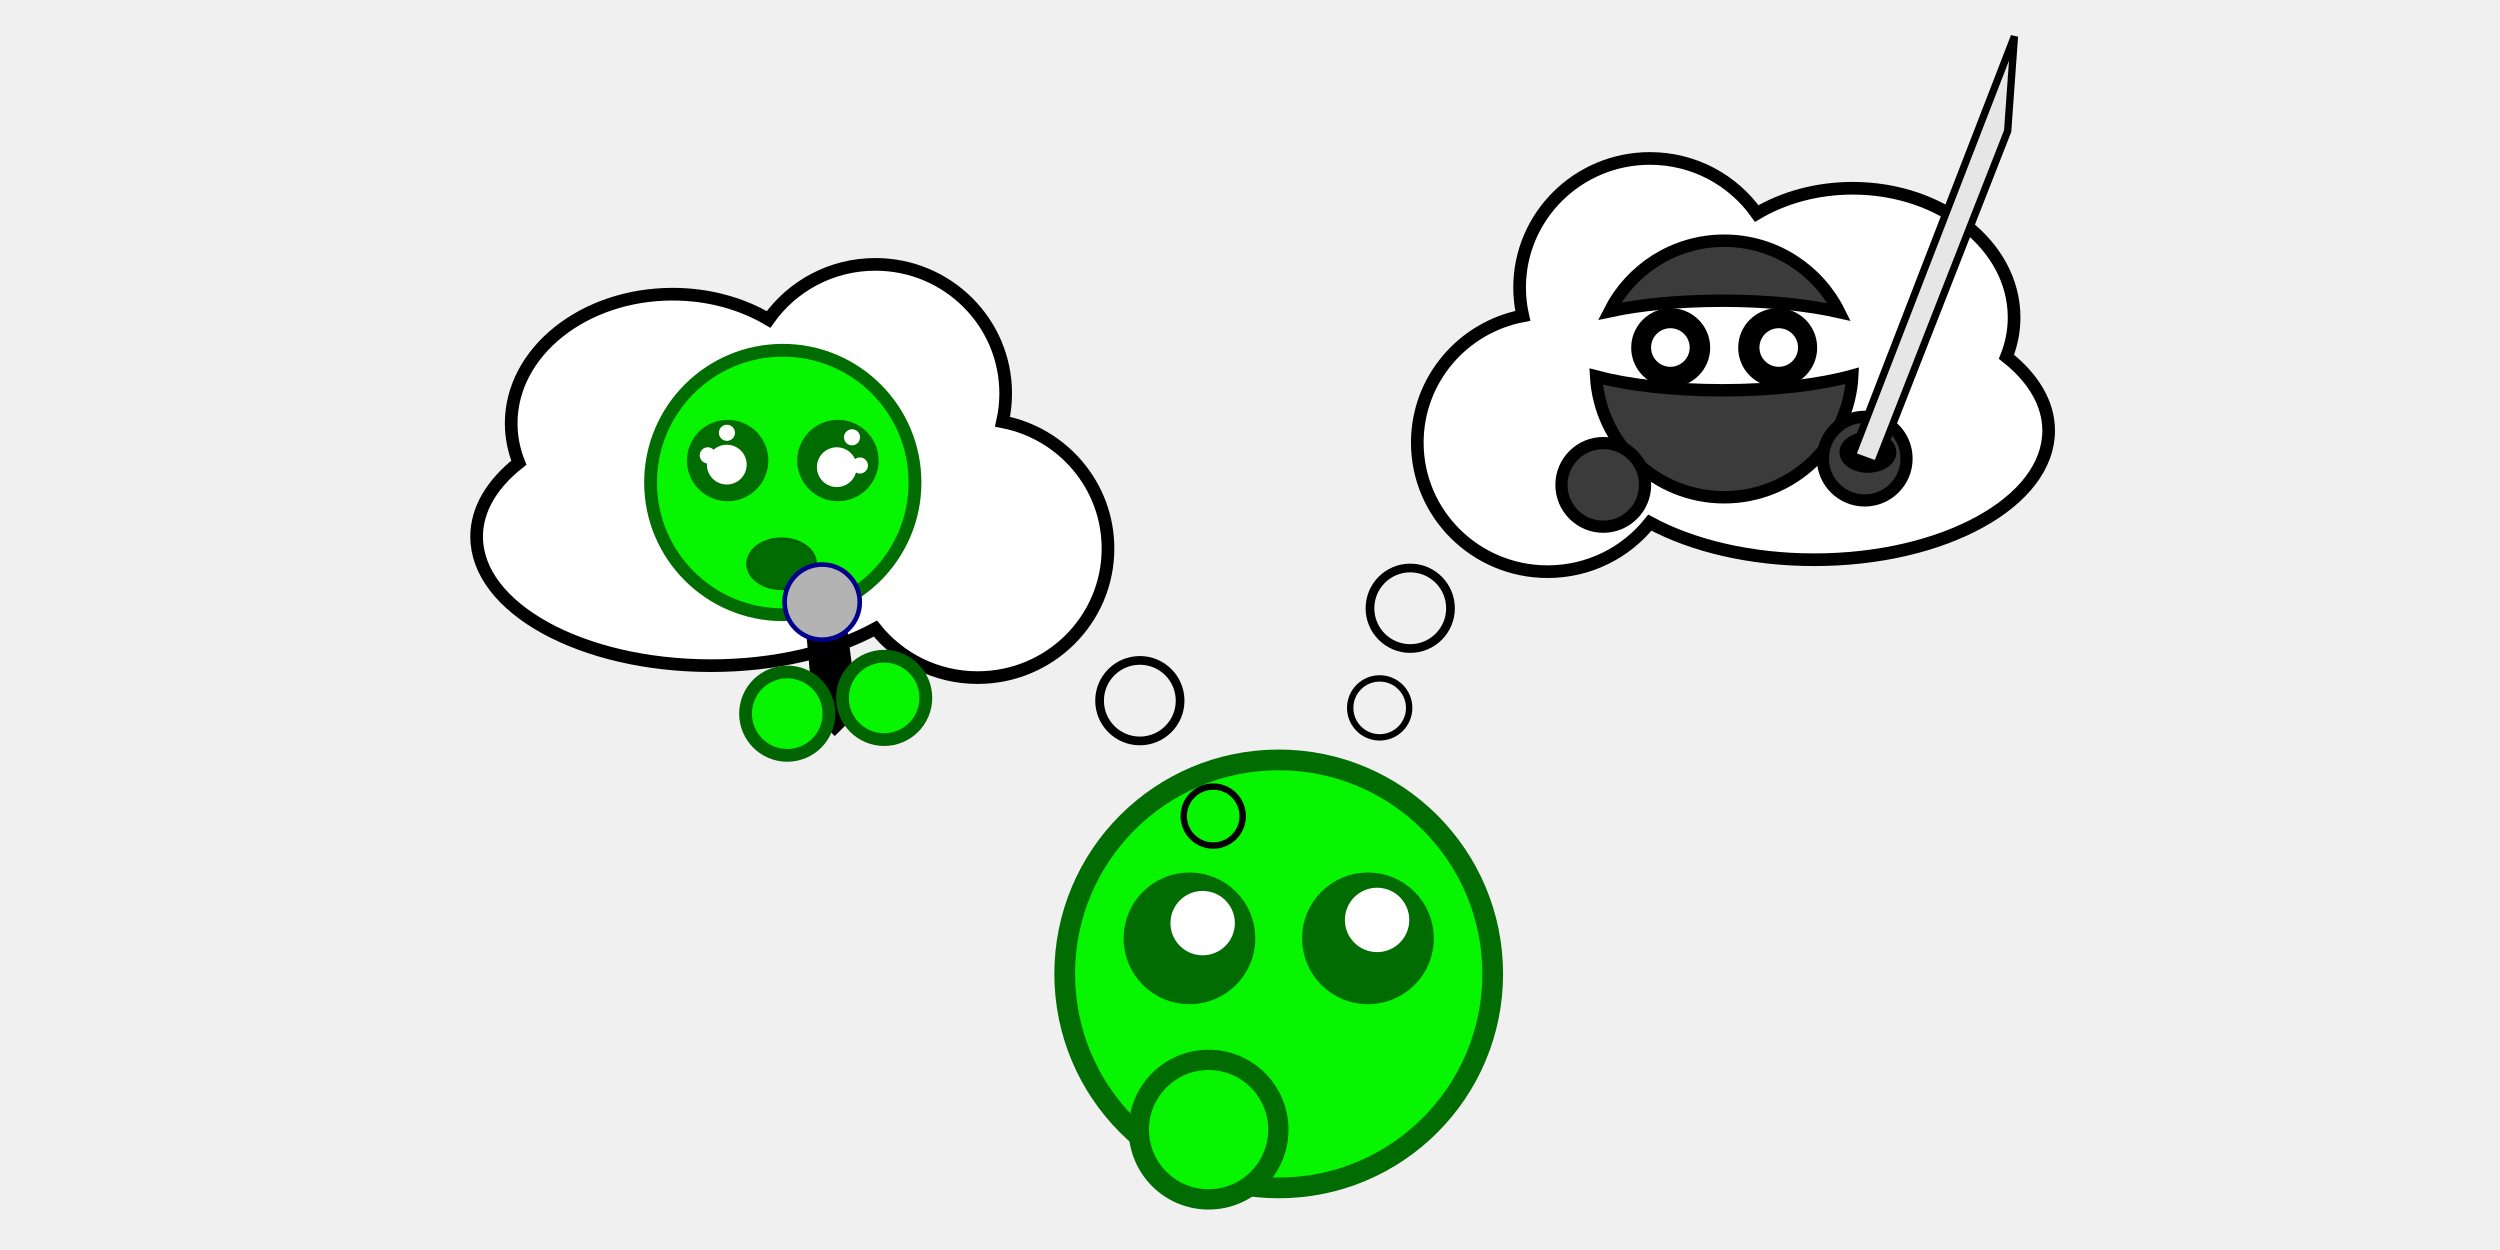
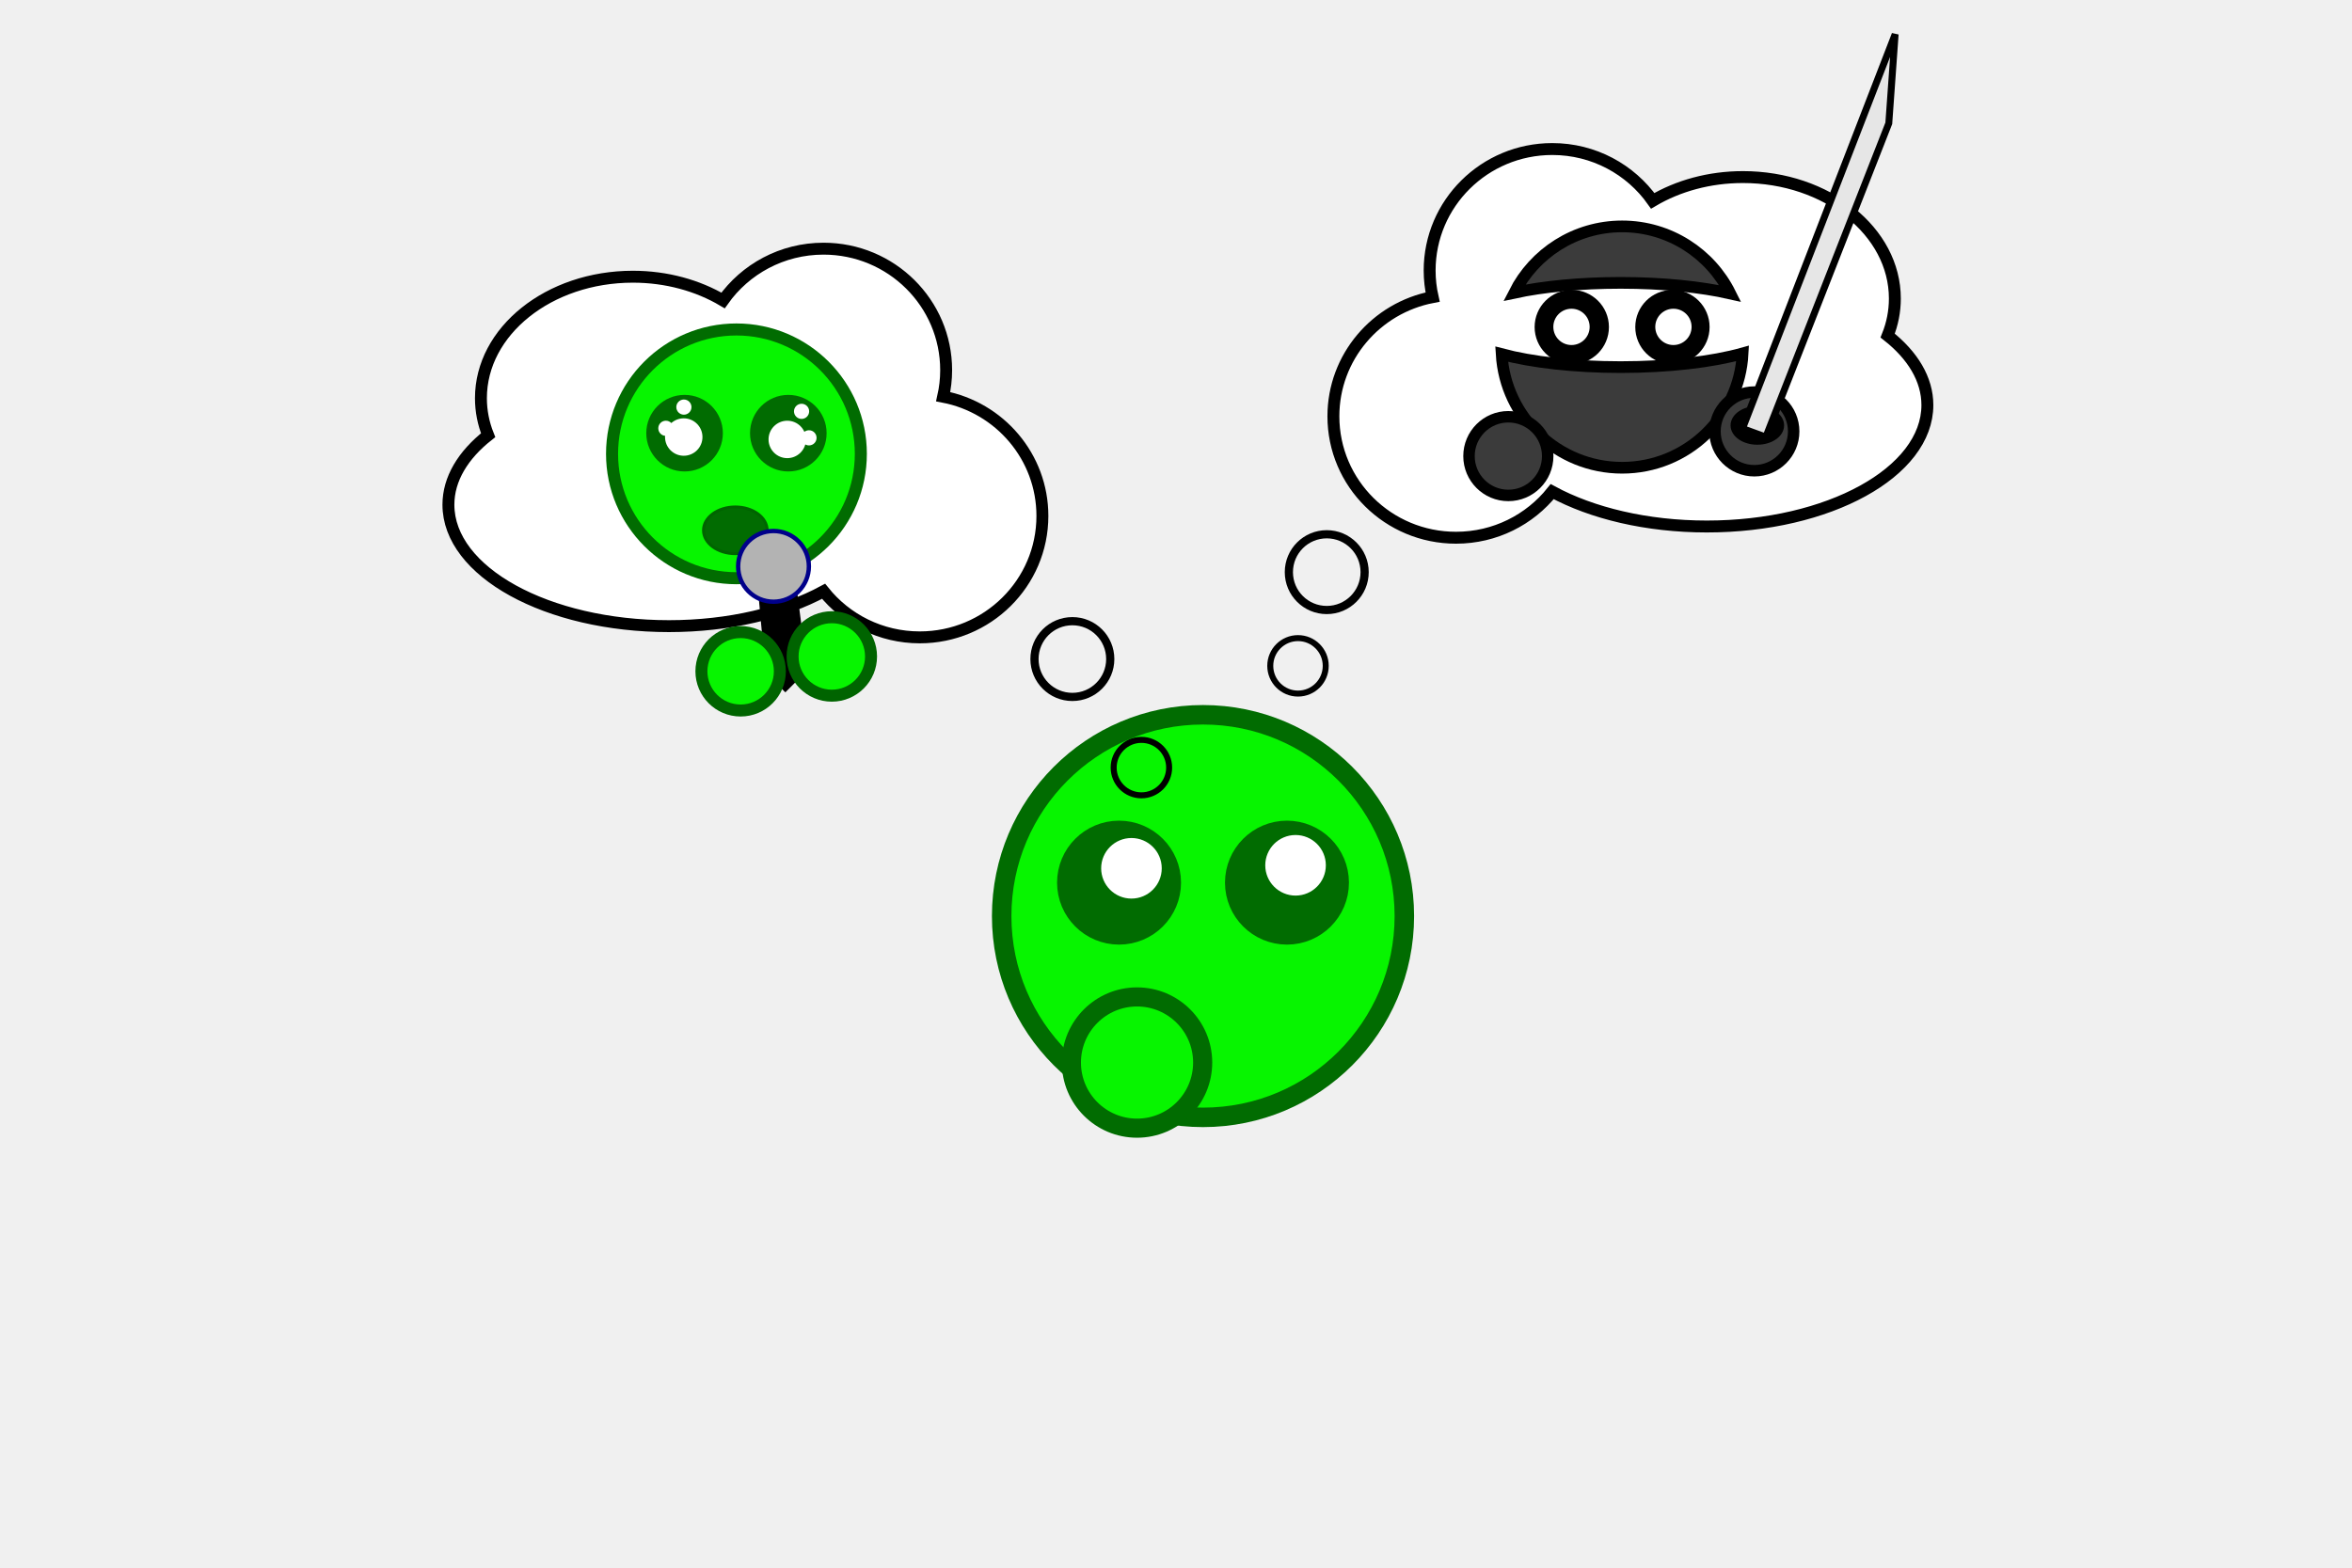
- <svg xmlns="http://www.w3.org/2000/svg" width="600" height="300" id="svg2" version="1.1">
+ <svg xmlns="http://www.w3.org/2000/svg" width="600" height="400" id="svg2" version="1.1">
  <defs id="defs4" />
  <g id="layer1" transform="translate(0,-752.3622)">
    <g id="g4095" transform="matrix(0.382475,0,0,0.382475,217.3359,816.7442)">
      <path transform="translate(-163,99)" d="m 531.429,343.791 c 0,74.164 -60.122,134.286 -134.286,134.286 -74.164,0 -134.286,-60.122 -134.286,-134.286 0,-74.164 60.122,-134.286 134.286,-134.286 74.164,0 134.286,60.122 134.286,134.286 z" id="path2985" style="fill:#07f500;fill-opacity:1;fill-rule:nonzero;stroke:#016c01;stroke-width:13;stroke-linecap:round;stroke-linejoin:miter;stroke-miterlimit:4;stroke-opacity:1;stroke-dasharray:none;stroke-dashoffset:0" />
      <path transform="matrix(0.3259834,0,0,0.3259834,60.68087,428.4349)" style="fill:#07f500;fill-opacity:1;fill-rule:nonzero;stroke:#016c01;stroke-width:39.112;stroke-linecap:round;stroke-linejoin:miter;stroke-miterlimit:4;stroke-opacity:1;stroke-dasharray:none;stroke-dashoffset:0" id="path3789" d="m 531.429,343.791 c 0,74.164 -60.122,134.286 -134.286,134.286 -74.164,0 -134.286,-60.122 -134.286,-134.286 0,-74.164 60.122,-134.286 134.286,-134.286 74.164,0 134.286,60.122 134.286,134.286 z" />
      <g transform="translate(-166.1255,99)" id="g3839">
        <path style="fill:#016c01;fill-opacity:1;fill-rule:nonzero;stroke:#016c01;stroke-width:13;stroke-linecap:round;stroke-linejoin:miter;stroke-miterlimit:4;stroke-opacity:1;stroke-dasharray:none;stroke-dashoffset:0" id="path3763" d="m 391.429,332.362 c 0,15.78 -12.792,28.571 -28.571,28.571 -15.78,0 -28.571,-12.792 -28.571,-28.571 0,-15.78 12.792,-28.571 28.571,-28.571 15.78,0 28.571,12.792 28.571,28.571 z" transform="matrix(1.178731,0,0,1.178731,-83.44262,-70.27793)" />
        <path style="fill:#ffffff;fill-opacity:1;fill-rule:nonzero;stroke:none" id="path3819" d="m 378.807,329.093 c 0,13.389 -10.854,24.244 -24.244,24.244 -13.389,0 -24.244,-10.854 -24.244,-24.244 0,-13.389 10.854,-24.244 24.244,-24.244 13.389,0 24.244,10.854 24.244,24.244 z" transform="matrix(0.8333333,0,0,-0.8333333,57.07362,586.1645)" />
      </g>
      <path style="fill:#016c01;fill-opacity:1;fill-rule:nonzero;stroke:#016c01;stroke-width:13;stroke-linecap:round;stroke-linejoin:miter;stroke-miterlimit:4;stroke-opacity:1;stroke-dasharray:none;stroke-dashoffset:0" id="path3847" d="m 391.429,332.362 c 0,15.78 -12.792,28.571 -28.571,28.571 -15.78,0 -28.571,-12.792 -28.571,-28.571 0,-15.78 12.792,-28.571 28.571,-28.571 15.78,0 28.571,12.792 28.571,28.571 z" transform="matrix(-1.178731,0,0,1.178731,717.8538,28.72207)" />
      <path style="fill:#ffffff;fill-opacity:1;fill-rule:nonzero;stroke:none" id="path3849" d="m 378.807,329.093 c 0,13.389 -10.854,24.244 -24.244,24.244 -13.389,0 -24.244,-10.854 -24.244,-24.244 0,-13.389 10.854,-24.244 24.244,-24.244 13.389,0 24.244,10.854 24.244,24.244 z" transform="matrix(-0.8333333,0,0,-0.8333333,591.3376,683.1645)" />
    </g>
    <path style="fill:none;stroke:#000000;stroke-width:4;stroke-linecap:round;stroke-linejoin:miter;stroke-miterlimit:4;stroke-opacity:1;stroke-dasharray:none;stroke-dashoffset:0" id="path3973" d="m 294,236.862 a 18.5,18.5 0 1 1 -37,0 18.5,18.5 0 1 1 37,0 z" transform="matrix(0.382475,0,0,0.382475,225.7504,831.6607)" />
    <path transform="matrix(0.5224049,0,0,0.5224049,194.5333,774.6073)" d="m 294,236.862 a 18.5,18.5 0 1 1 -37,0 18.5,18.5 0 1 1 37,0 z" id="path3975" style="fill:none;stroke:#000000;stroke-width:4;stroke-linecap:round;stroke-linejoin:miter;stroke-miterlimit:4;stroke-opacity:1;stroke-dasharray:none;stroke-dashoffset:0" />
    <g id="g4099" transform="matrix(0.5065654,0,0,0.5065654,119.9547,611.5869)">
      <g transform="matrix(1.42579,0,0,1.41217,-169.4052,176.3898)" id="g3996">
        <path id="path3977" transform="matrix(0.7013656,0,0,0.7081301,120.2177,96.02969)" d="m 542.906,40.969 c -34.11,0 -61.75,27.404 -61.75,61.188 0,4.601 0.528,9.064 1.5,13.375 -28.47,5.451 -49.969,30.272 -49.969,60.062 0,33.784 27.64,61.156 61.75,61.156 19.635,0 37.125,-9.072 48.438,-23.219 20.045,10.856 47.541,17.562 77.875,17.562 61.341,0 111.062,-27.372 111.062,-61.156 0,-13.019 -7.412,-25.082 -20,-35 2.354,-5.882 3.625,-12.15 3.625,-18.656 0,-33.784 -34.247,-61.188 -76.5,-61.188 -17.016,0 -32.731,4.457 -45.438,11.969 C 582.33,51.287 563.837,40.969 542.906,40.969 z" style="fill:#ffffff;fill-opacity:1;stroke:#000000;stroke-width:6;stroke-linecap:round;stroke-linejoin:miter;stroke-miterlimit:4;stroke-opacity:1;stroke-dasharray:none;stroke-dashoffset:0" />
      </g>
      <g transform="translate(2,312)" id="g4090">
        <path style="fill:#000000;fill-opacity:0.769;fill-rule:nonzero;stroke:#000000;stroke-width:5.884;stroke-linecap:round;stroke-linejoin:miter;stroke-miterlimit:4;stroke-opacity:1;stroke-dasharray:none;stroke-dashoffset:0" d="m 578.094,79.938 c -23.715,0 -44.264,13.597 -54.281,33.406 14.441,-3.102 33.095,-4.969 53.531,-4.969 21.221,0 40.533,2.024 55.188,5.344 C 622.585,93.707 601.958,79.938 578.094,79.938 z m 60.688,63.969 c -15.173,4.245 -37.05,6.906 -61.438,6.906 -23.621,0 -44.838,-2.517 -59.938,-6.531 1.846,31.908 28.316,57.219 60.688,57.219 32.498,0 59.028,-25.508 60.688,-57.594 z" id="path4004" />
        <path d="m 531.429,343.791 c 0,74.164 -60.122,134.286 -134.286,134.286 -74.164,0 -134.286,-60.122 -134.286,-134.286 0,-74.164 60.122,-134.286 134.286,-134.286 74.164,0 134.286,60.122 134.286,134.286 z" id="path4008" style="fill:#3b3b3b;fill-opacity:1;fill-rule:nonzero;stroke:#000000;stroke-width:39.112;stroke-linecap:round;stroke-linejoin:miter;stroke-miterlimit:4;stroke-opacity:1;stroke-dasharray:none;stroke-dashoffset:0" transform="matrix(0.147548,0,0,0.147548,462.1947,144.9081)" />
        <path transform="matrix(0.147548,0,0,0.147548,586.067,132.4625)" style="fill:#3b3b3b;fill-opacity:1;fill-rule:nonzero;stroke:#000000;stroke-width:39.112;stroke-linecap:round;stroke-linejoin:miter;stroke-miterlimit:4;stroke-opacity:1;stroke-dasharray:none;stroke-dashoffset:0" id="path4010" d="m 531.429,343.791 c 0,74.164 -60.122,134.286 -134.286,134.286 -74.164,0 -134.286,-60.122 -134.286,-134.286 0,-74.164 60.122,-134.286 134.286,-134.286 74.164,0 134.286,60.122 134.286,134.286 z" />
        <path style="fill:#000000;fill-opacity:1;fill-rule:nonzero;stroke:#000000;stroke-width:13;stroke-linecap:round;stroke-linejoin:miter;stroke-miterlimit:4;stroke-opacity:1;stroke-dasharray:none;stroke-dashoffset:0" id="path4018" d="m 391.429,332.362 c 0,15.78 -12.792,28.571 -28.571,28.571 -15.78,0 -28.571,-12.792 -28.571,-28.571 0,-15.78 12.792,-28.571 28.571,-28.571 15.78,0 28.571,12.792 28.571,28.571 z" transform="matrix(0.5335221,0,0,0.5335221,359.1409,-46.68944)" />
        <path style="fill:#ffffff;fill-opacity:1;fill-rule:nonzero;stroke:none" id="path4020" d="m 378.807,329.093 c 0,13.389 -10.854,24.244 -24.244,24.244 -13.389,0 -24.244,-10.854 -24.244,-24.244 0,-13.389 10.854,-24.244 24.244,-24.244 13.389,0 24.244,10.854 24.244,24.244 z" transform="matrix(0.3771868,0,0,-0.3771868,418.8528,254.6749)" />
        <path transform="matrix(-0.5335221,0,0,0.5335221,797.0194,-46.68944)" d="m 391.429,332.362 c 0,15.78 -12.792,28.571 -28.571,28.571 -15.78,0 -28.571,-12.792 -28.571,-28.571 0,-15.78 12.792,-28.571 28.571,-28.571 15.78,0 28.571,12.792 28.571,28.571 z" id="path4028" style="fill:#000000;fill-opacity:1;fill-rule:nonzero;stroke:#000000;stroke-width:13;stroke-linecap:round;stroke-linejoin:miter;stroke-miterlimit:4;stroke-opacity:1;stroke-dasharray:none;stroke-dashoffset:0" />
        <path transform="matrix(-0.3771868,0,0,-0.3771868,737.661,254.6749)" d="m 378.807,329.093 c 0,13.389 -10.854,24.244 -24.244,24.244 -13.389,0 -24.244,-10.854 -24.244,-24.244 0,-13.389 10.854,-24.244 24.244,-24.244 13.389,0 24.244,10.854 24.244,24.244 z" id="path4030" style="fill:#ffffff;fill-opacity:1;fill-rule:nonzero;stroke:none" />
        <path style="fill:#000000;fill-opacity:1;fill-rule:nonzero;stroke:#000000;stroke-width:4.6;stroke-linecap:round;stroke-linejoin:miter;stroke-miterlimit:4;stroke-opacity:1;stroke-dasharray:none;stroke-dashoffset:0" id="path3797" d="m 627.911,-10.419 c 0,5.858 -6.965,10.607 -15.556,10.607 -8.592,0 -15.556,-4.749 -15.556,-10.607 0,-5.858 6.965,-10.607 15.556,-10.607 8.592,0 15.556,4.749 15.556,10.607 z" transform="matrix(0.7550358,0,0,0.7550358,183.8316,188.0292)" />
        <path id="path3799" d="m 638.707,181.764 11.746,4.271 61.931,-158.032 3.203,-44.847 z" style="fill:#e6e6e6;stroke:#000000;stroke-width:3.473;stroke-linecap:butt;stroke-linejoin:miter;stroke-miterlimit:4;stroke-opacity:1;stroke-dasharray:none" />
      </g>
    </g>
    <path transform="matrix(-0.382475,0,0,0.382475,396.5459,857.624)" d="m 294,236.862 a 18.5,18.5 0 1 1 -37,0 18.5,18.5 0 1 1 37,0 z" id="path4054" style="fill:none;stroke:#000000;stroke-width:4;stroke-linecap:round;stroke-linejoin:miter;stroke-miterlimit:4;stroke-opacity:1;stroke-dasharray:none;stroke-dashoffset:0" />
    <path style="fill:none;stroke:#000000;stroke-width:4;stroke-linecap:round;stroke-linejoin:miter;stroke-miterlimit:4;stroke-opacity:1;stroke-dasharray:none;stroke-dashoffset:0" id="path4056" d="m 294,236.862 a 18.5,18.5 0 1 1 -37,0 18.5,18.5 0 1 1 37,0 z" transform="matrix(-0.5224049,0,0,0.5224049,417.4859,796.7842)" />
    <g id="g4713" transform="matrix(0.382475,0,0,0.382475,235.1857,776.7175)">
      <g id="g4060" transform="matrix(-1.888374,0,0,1.870335,880.4334,-131.6563)">
        <path style="fill:#ffffff;fill-opacity:1;stroke:#000000;stroke-width:6;stroke-linecap:round;stroke-linejoin:miter;stroke-miterlimit:4;stroke-opacity:1;stroke-dasharray:none;stroke-dashoffset:0" d="m 542.906,40.969 c -34.11,0 -61.75,27.404 -61.75,61.188 0,4.601 0.528,9.064 1.5,13.375 -28.47,5.451 -49.969,30.272 -49.969,60.062 0,33.784 27.64,61.156 61.75,61.156 19.635,0 37.125,-9.072 48.438,-23.219 20.045,10.856 47.541,17.562 77.875,17.562 61.341,0 111.062,-27.372 111.062,-61.156 0,-13.019 -7.412,-25.082 -20,-35 2.354,-5.882 3.625,-12.15 3.625,-18.656 0,-33.784 -34.247,-61.188 -76.5,-61.188 -17.016,0 -32.731,4.457 -45.438,11.969 C 582.33,51.287 563.837,40.969 542.906,40.969 z" transform="matrix(0.7013656,0,0,0.7081301,120.2177,96.02969)" id="path4062" />
      </g>
      <path style="fill:#07f500;fill-opacity:1;fill-rule:nonzero;stroke:#016c01;stroke-width:13;stroke-linecap:round;stroke-linejoin:miter;stroke-miterlimit:4;stroke-opacity:1;stroke-dasharray:none;stroke-dashoffset:0" id="path4107" d="m 531.429,343.791 c 0,74.164 -60.122,134.286 -134.286,134.286 -74.164,0 -134.286,-60.122 -134.286,-134.286 0,-74.164 60.122,-134.286 134.286,-134.286 74.164,0 134.286,60.122 134.286,134.286 z" transform="matrix(0.6178462,0,0,0.6178462,-369.0881,26.67251)" />
      <g id="g4113" transform="matrix(0.6178462,0,0,0.6178462,-371.0192,26.67251)">
        <path transform="matrix(1.178731,0,0,1.178731,-83.44262,-70.27793)" d="m 391.429,332.362 c 0,15.78 -12.792,28.571 -28.571,28.571 -15.78,0 -28.571,-12.792 -28.571,-28.571 0,-15.78 12.792,-28.571 28.571,-28.571 15.78,0 28.571,12.792 28.571,28.571 z" id="path4115" style="fill:#016c01;fill-opacity:1;fill-rule:nonzero;stroke:#016c01;stroke-width:13;stroke-linecap:round;stroke-linejoin:miter;stroke-miterlimit:4;stroke-opacity:1;stroke-dasharray:none;stroke-dashoffset:0" />
        <path transform="matrix(0.8333333,0,0,-0.8333333,47.91785,599.8981)" d="m 378.807,329.093 c 0,13.389 -10.854,24.244 -24.244,24.244 -13.389,0 -24.244,-10.854 -24.244,-24.244 0,-13.389 10.854,-24.244 24.244,-24.244 13.389,0 24.244,10.854 24.244,24.244 z" id="path4117" style="fill:#ffffff;fill-opacity:1;fill-rule:nonzero;stroke:none" />
      </g>
      <path transform="matrix(-0.7282745,0,0,0.7282745,175.1441,-16.74845)" d="m 391.429,332.362 c 0,15.78 -12.792,28.571 -28.571,28.571 -15.78,0 -28.571,-12.792 -28.571,-28.571 0,-15.78 12.792,-28.571 28.571,-28.571 15.78,0 28.571,12.792 28.571,28.571 z" id="path4119" style="fill:#016c01;fill-opacity:1;fill-rule:nonzero;stroke:#016c01;stroke-width:13;stroke-linecap:round;stroke-linejoin:miter;stroke-miterlimit:4;stroke-opacity:1;stroke-dasharray:none;stroke-dashoffset:0" />
      <path transform="matrix(-0.5148719,0,0,-0.5148719,92.7339,398.91)" d="m 378.807,329.093 c 0,13.389 -10.854,24.244 -24.244,24.244 -13.389,0 -24.244,-10.854 -24.244,-24.244 0,-13.389 10.854,-24.244 24.244,-24.244 13.389,0 24.244,10.854 24.244,24.244 z" id="path4121" style="fill:#ffffff;fill-opacity:1;fill-rule:nonzero;stroke:none" />
      <path style="fill:#016c01;fill-opacity:1;fill-rule:nonzero;stroke:#006400;stroke-width:2;stroke-linecap:round;stroke-linejoin:miter;stroke-miterlimit:4;stroke-opacity:1;stroke-dasharray:none;stroke-dashoffset:0" id="path4637" d="m -104.652,294.344 c 0,8.592 -9.497,15.556 -21.213,15.556 -11.716,0 -21.213,-6.965 -21.213,-15.556 0,-8.592 9.497,-15.556 21.213,-15.556 11.716,0 21.213,6.965 21.213,15.556 z" transform="translate(1.414214,-4.242641)" />
      <path id="path4639" d="m -109.48,322.527 5.657,62.225 12.728,12.728 14.142,-14.142 -8.485,-65.054 z" style="fill:#000000;stroke:#000000;stroke-width:1px;stroke-linecap:butt;stroke-linejoin:miter;stroke-opacity:1" />
      <path transform="matrix(1.450557,0,0,1.450557,107.1705,-460.5316)" d="m -125.865,534.053 c 0,8.982 -7.281,16.263 -16.263,16.263 -8.982,0 -16.263,-7.281 -16.263,-16.263 0,-8.982 7.281,-16.263 16.263,-16.263 8.982,0 16.263,7.281 16.263,16.263 z" id="path4641" style="fill:#b3b3b3;fill-opacity:1;fill-rule:nonzero;stroke:#00008a;stroke-width:2;stroke-linecap:round;stroke-linejoin:miter;stroke-miterlimit:4;stroke-opacity:1;stroke-dasharray:none;stroke-dashoffset:0" />
      <path style="fill:#ffffff;fill-opacity:1;fill-rule:nonzero;stroke:none" id="path4643" d="m 378.807,329.093 c 0,13.389 -10.854,24.244 -24.244,24.244 -13.389,0 -24.244,-10.854 -24.244,-24.244 0,-13.389 10.854,-24.244 24.244,-24.244 13.389,0 24.244,10.854 24.244,24.244 z" transform="matrix(-0.2086218,0,0,-0.2086218,-6.305237,279.387)" />
      <path transform="matrix(-0.2086218,0,0,-0.2086218,-1.355492,297.0647)" d="m 378.807,329.093 c 0,13.389 -10.854,24.244 -24.244,24.244 -13.389,0 -24.244,-10.854 -24.244,-24.244 0,-13.389 10.854,-24.244 24.244,-24.244 13.389,0 24.244,10.854 24.244,24.244 z" id="path4645" style="fill:#ffffff;fill-opacity:1;fill-rule:nonzero;stroke:none" />
      <path style="fill:#ffffff;fill-opacity:1;fill-rule:nonzero;stroke:none" id="path4647" d="m 378.807,329.093 c 0,13.389 -10.854,24.244 -24.244,24.244 -13.389,0 -24.244,-10.854 -24.244,-24.244 0,-13.389 10.854,-24.244 24.244,-24.244 13.389,0 24.244,10.854 24.244,24.244 z" transform="matrix(-0.2086218,0,0,-0.2086218,-96.81491,290.7007)" />
      <path transform="matrix(-0.2086218,0,0,-0.2086218,-84.79409,276.5586)" d="m 378.807,329.093 c 0,13.389 -10.854,24.244 -24.244,24.244 -13.389,0 -24.244,-10.854 -24.244,-24.244 0,-13.389 10.854,-24.244 24.244,-24.244 13.389,0 24.244,10.854 24.244,24.244 z" id="path4649" style="fill:#ffffff;fill-opacity:1;fill-rule:nonzero;stroke:none" />
      <path transform="translate(-2.828427,2.828427)" d="m -91.924,381.318 c 0,14.449 -11.714,26.163 -26.163,26.163 -14.449,0 -26.163,-11.714 -26.163,-26.163 0,-14.449 11.714,-26.163 26.163,-26.163 14.449,0 26.163,11.714 26.163,26.163 z" id="path4709" style="fill:#07f500;fill-opacity:1;fill-rule:nonzero;stroke:#006400;stroke-width:8;stroke-linecap:round;stroke-linejoin:miter;stroke-miterlimit:4;stroke-opacity:1;stroke-dasharray:none;stroke-dashoffset:0" />
      <path style="fill:#07f500;fill-opacity:1;fill-rule:nonzero;stroke:#006400;stroke-width:8;stroke-linecap:round;stroke-linejoin:miter;stroke-miterlimit:4;stroke-opacity:1;stroke-dasharray:none;stroke-dashoffset:0" id="path4711" d="m -91.924,381.318 c 0,14.449 -11.714,26.163 -26.163,26.163 -14.449,0 -26.163,-11.714 -26.163,-26.163 0,-14.449 11.714,-26.163 26.163,-26.163 14.449,0 26.163,11.714 26.163,26.163 z" transform="translate(57.98276,-7.071068)" />
    </g>
  </g>
</svg>
